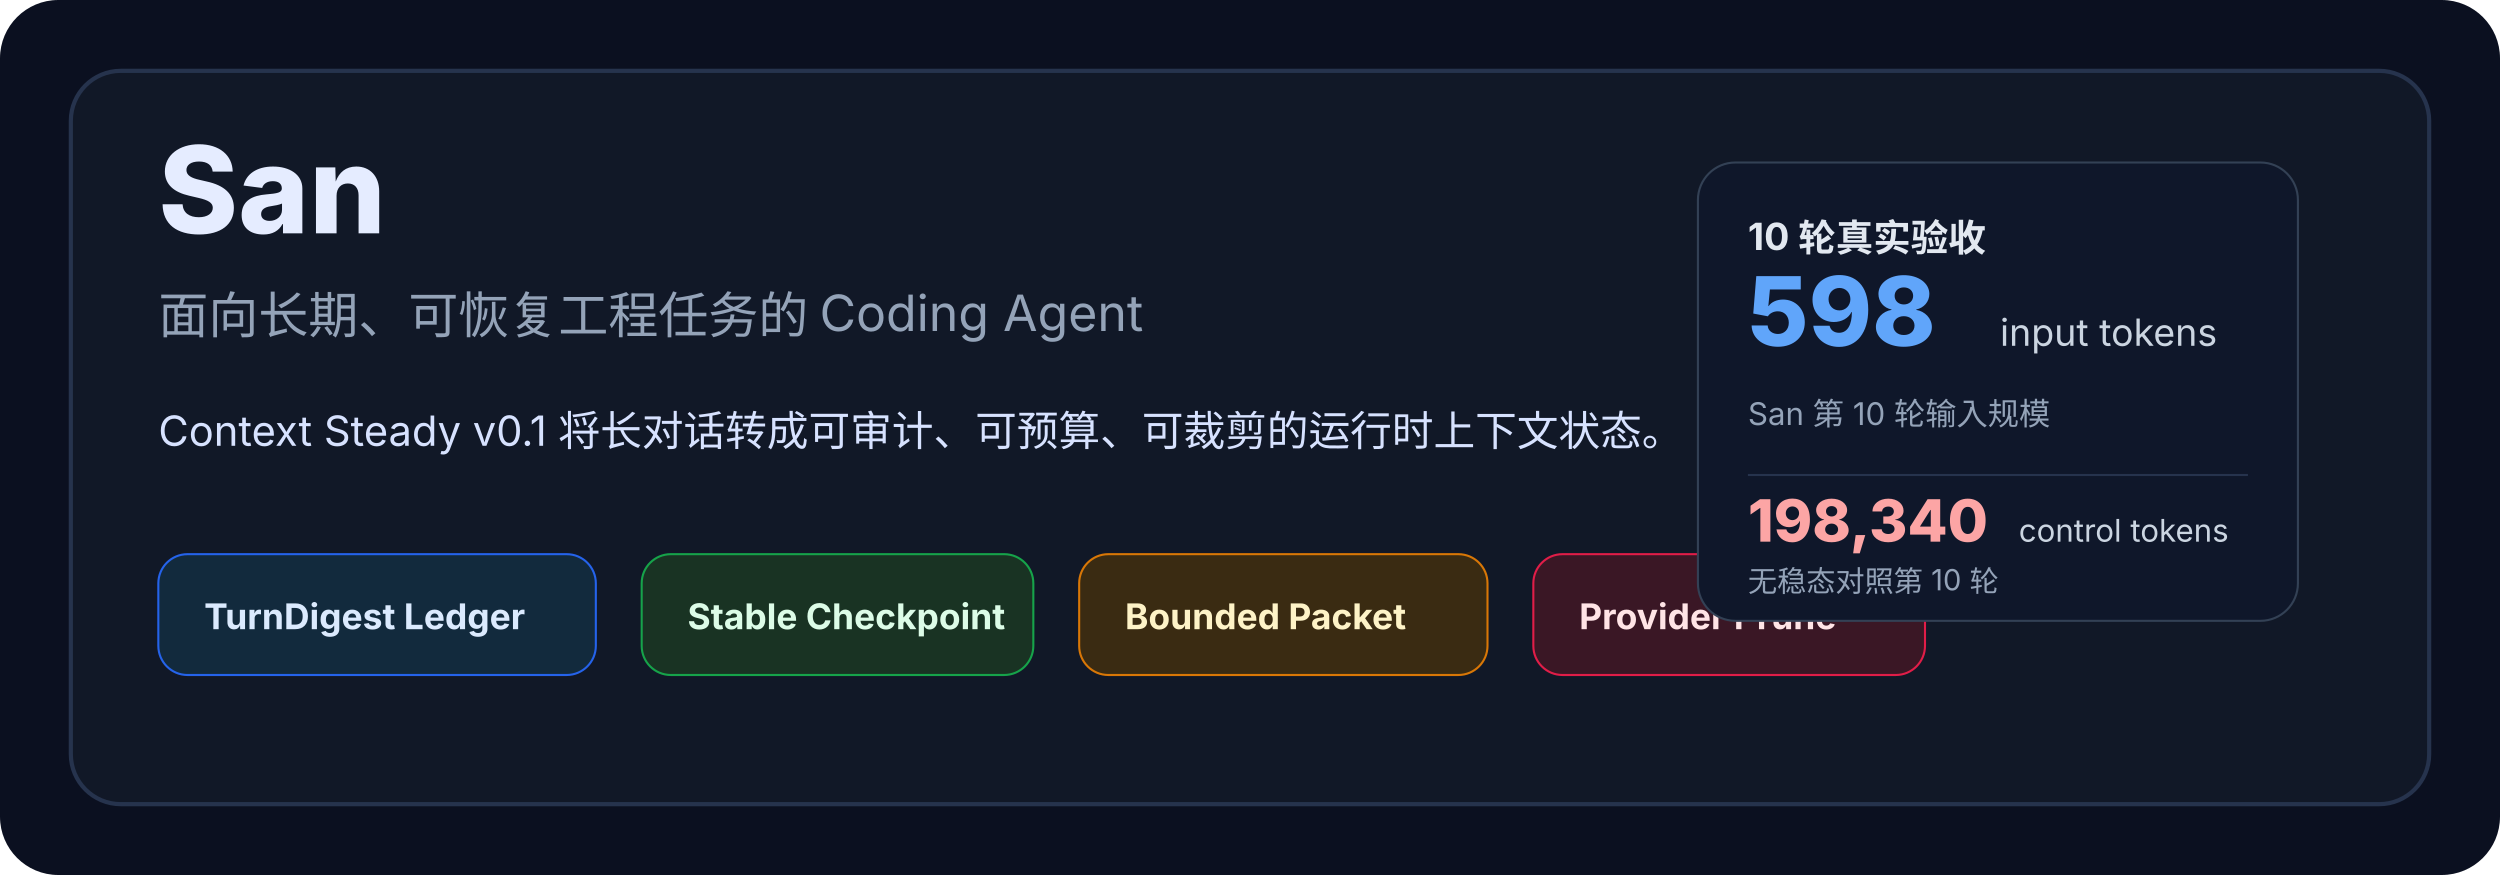
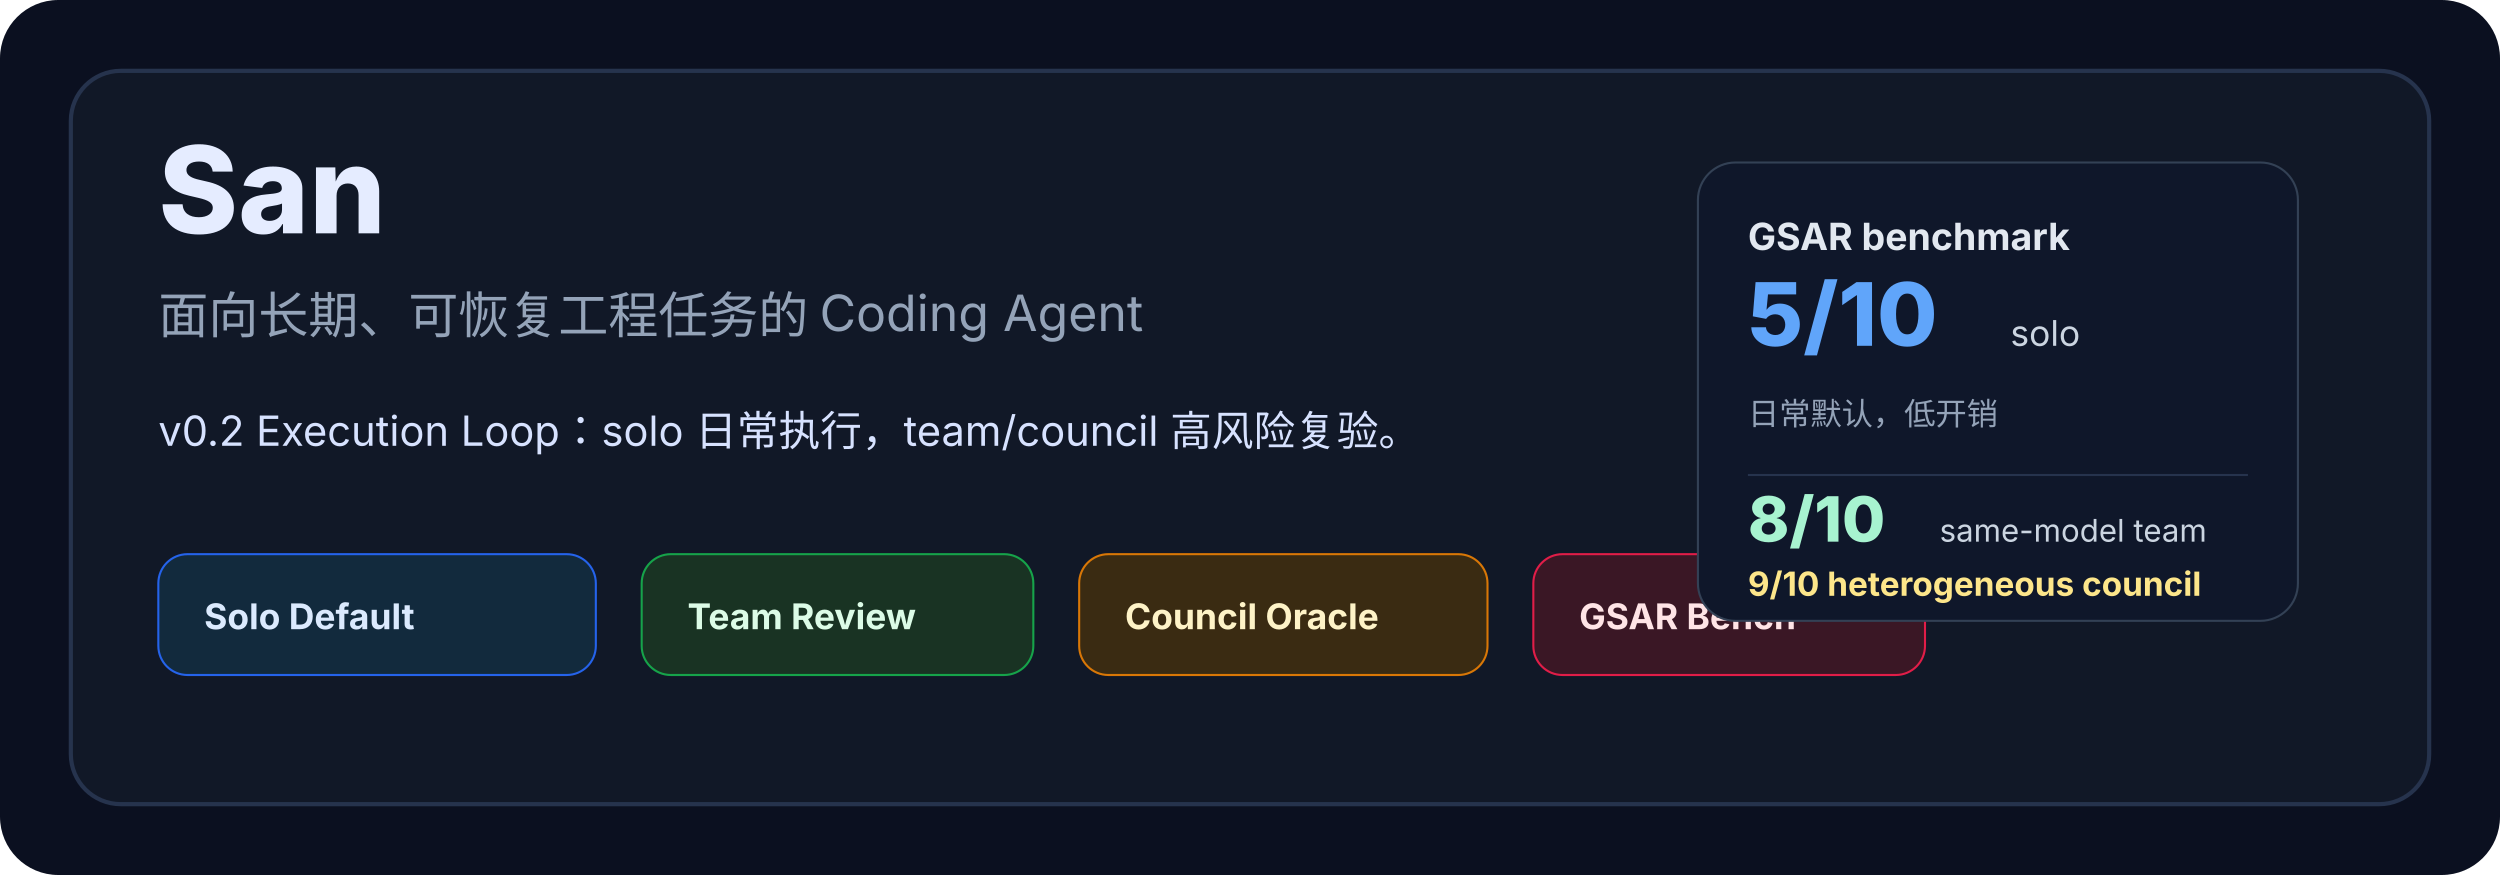
- <svg xmlns="http://www.w3.org/2000/svg" width="1200" height="420" viewBox="0 0 1200 420" fill="none" role="img" aria-label="San Context Steady">
+ <svg xmlns="http://www.w3.org/2000/svg" width="1200" height="420" viewBox="0 0 1200 420" fill="none" role="img" aria-label="San v0.2 Execution Loop">
  <rect width="1200" height="420" rx="28" fill="#0B1020" />
  <rect x="34" y="34" width="1132" height="352" rx="24" fill="#111827" stroke="#26334D" stroke-width="2" />
  <text x="76" y="112" fill="#E5ECFF" font-family="Inter, Arial, sans-serif" font-size="58" font-weight="800">San</text>
  <text x="76" y="160" fill="#94A3B8" font-family="Inter, Arial, sans-serif" font-size="24">面向长期、可恢复工程任务的 Coding Agent</text>
-   <text x="76" y="214" fill="#D7E2FF" font-family="Inter, Arial, sans-serif" font-size="20">Context Steady v0.1 将长对话转成可审计、可预算、可裁剪的运行时上下文状态。</text>
+   <text x="76" y="214" fill="#D7E2FF" font-family="Inter, Arial, sans-serif" font-size="20">v0.2 Execution Loop：solo 日常执行，team/council 高风险复验。</text>
  <g transform="translate(76 266)">
    <rect width="210" height="58" rx="14" fill="#122A3D" stroke="#2563EB" />
-     <text x="22" y="36" fill="#DBEAFE" font-family="Inter, Arial, sans-serif" font-size="17" font-weight="700">TurnDigest Ledger</text>
+     <text x="22" y="36" fill="#DBEAFE" font-family="Inter, Arial, sans-serif" font-size="17" font-weight="700">Solo Default</text>
    <rect x="232" width="188" height="58" rx="14" fill="#193323" stroke="#16A34A" />
-     <text x="254" y="36" fill="#DCFCE7" font-family="Inter, Arial, sans-serif" font-size="17" font-weight="700">Stable Checkpoint</text>
+     <text x="254" y="36" fill="#DCFCE7" font-family="Inter, Arial, sans-serif" font-size="17" font-weight="700">Team Review</text>
    <rect x="442" width="196" height="58" rx="14" fill="#3A2B12" stroke="#D97706" />
-     <text x="464" y="36" fill="#FEF3C7" font-family="Inter, Arial, sans-serif" font-size="17" font-weight="700">Bounded Packet</text>
+     <text x="464" y="36" fill="#FEF3C7" font-family="Inter, Arial, sans-serif" font-size="17" font-weight="700">Council Oracle</text>
    <rect x="660" width="188" height="58" rx="14" fill="#3A1725" stroke="#E11D48" />
-     <text x="682" y="36" fill="#FFE4E6" font-family="Inter, Arial, sans-serif" font-size="17" font-weight="700">Provider Prune</text>
+     <text x="682" y="36" fill="#FFE4E6" font-family="Inter, Arial, sans-serif" font-size="17" font-weight="700">GSAR Bench</text>
  </g>
  <g transform="translate(815 78)">
    <rect x="0" y="0" width="288" height="220" rx="18" fill="#0F172A" stroke="#334155" />
-     <text x="24" y="42" fill="#E2E8F0" font-family="Inter, Arial, sans-serif" font-size="18" font-weight="700">10 轮真实验收</text>
-     <text x="24" y="88" fill="#60A5FA" font-family="Inter, Arial, sans-serif" font-size="46" font-weight="800">598</text>
-     <text x="145" y="88" fill="#CBD5E1" font-family="Inter, Arial, sans-serif" font-size="18">input tokens</text>
-     <text x="24" y="126" fill="#94A3B8" font-family="Inter, Arial, sans-serif" font-size="15">San 第 10 轮输入规模</text>
+     <text x="24" y="42" fill="#E2E8F0" font-family="Inter, Arial, sans-serif" font-size="18" font-weight="700">GSAR benchmark</text>
+     <text x="24" y="88" fill="#60A5FA" font-family="Inter, Arial, sans-serif" font-size="42" font-weight="800">5/10</text>
+     <text x="150" y="88" fill="#CBD5E1" font-family="Inter, Arial, sans-serif" font-size="17">solo</text>
+     <text x="24" y="126" fill="#94A3B8" font-family="Inter, Arial, sans-serif" font-size="15">日常默认，低开销</text>
    <path d="M24 150H264" stroke="#26334D" />
-     <text x="24" y="182" fill="#FCA5A5" font-family="Inter, Arial, sans-serif" font-size="28" font-weight="800">198,340</text>
-     <text x="154" y="182" fill="#CBD5E1" font-family="Inter, Arial, sans-serif" font-size="15">control tokens</text>
-     <text x="24" y="206" fill="#94A3B8" font-family="Inter, Arial, sans-serif" font-size="14">无稳态对照第 10 轮</text>
+     <text x="24" y="182" fill="#A7F3D0" font-family="Inter, Arial, sans-serif" font-size="30" font-weight="800">8/10</text>
+     <text x="116" y="182" fill="#CBD5E1" font-family="Inter, Arial, sans-serif" font-size="15">same-model team</text>
+     <text x="24" y="208" fill="#FDE68A" font-family="Inter, Arial, sans-serif" font-size="16" font-weight="700">9/10 heterogeneous council</text>
  </g>
</svg>
